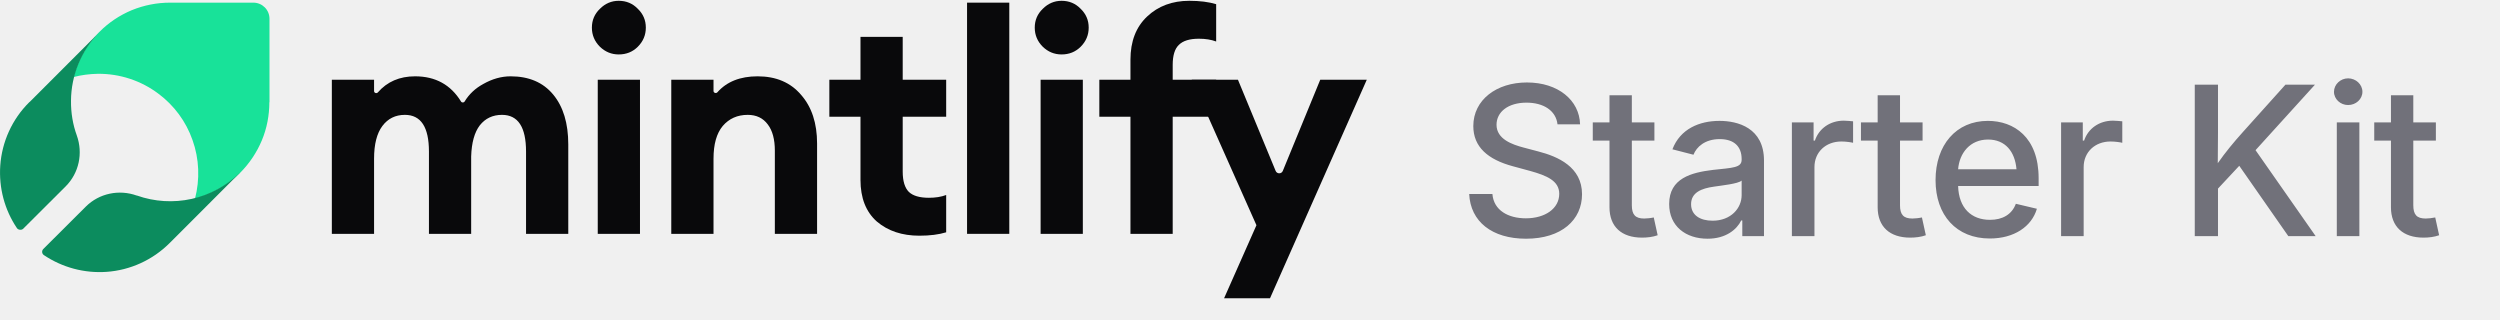
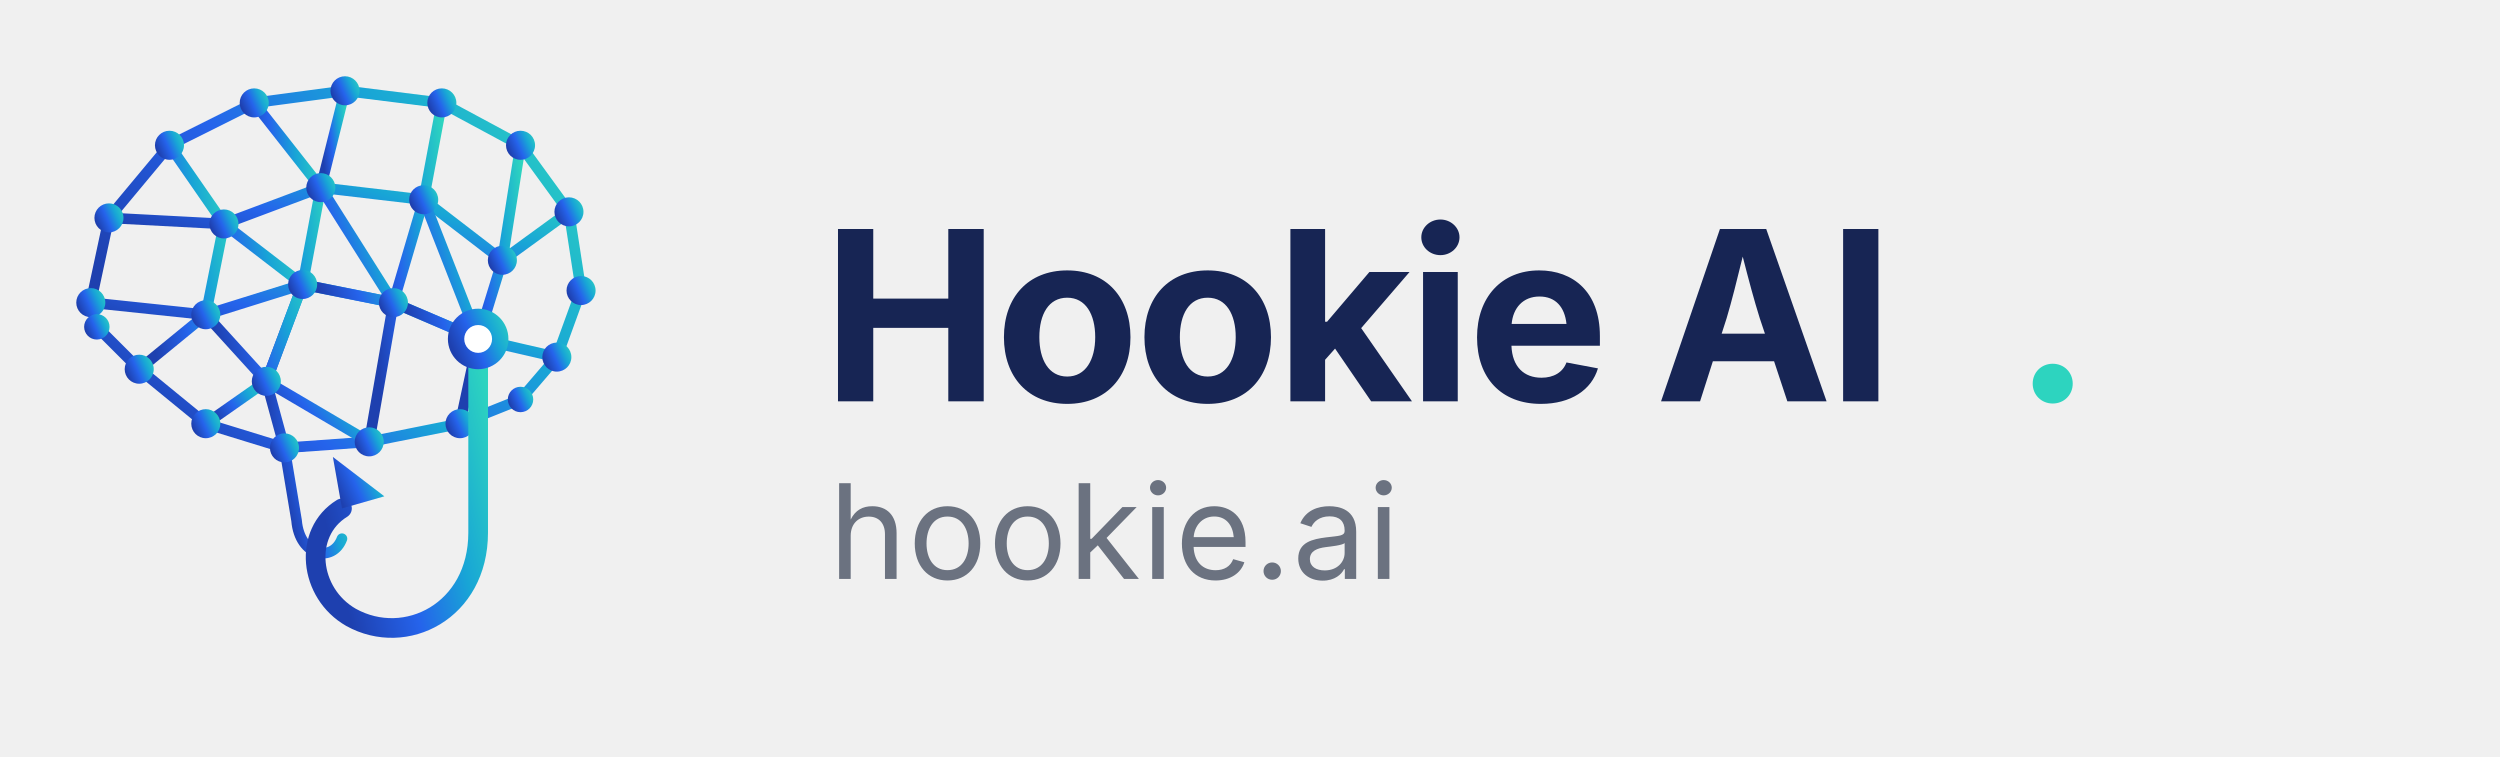
- <svg xmlns="http://www.w3.org/2000/svg" width="180" height="23" viewBox="0 0 180 23" fill="none">
-   <path d="M91.44 21.476H88.133L90.464 16.216L85.802 5.74H89.132L91.847 12.307C91.943 12.536 92.268 12.536 92.362 12.306L95.058 5.74H98.409L91.44 21.476Z" fill="#09090B" />
-   <path d="M81.393 16.837V8.403H79.152V5.74H81.393V4.297C81.393 2.98 81.792 1.944 82.592 1.19C83.391 0.435 84.404 0.058 85.633 0.058C86.387 0.058 87.031 0.139 87.564 0.302V2.988C87.208 2.854 86.794 2.788 86.32 2.788C85.655 2.788 85.174 2.936 84.878 3.232C84.582 3.513 84.434 3.994 84.434 4.674V5.74H87.564V8.403H84.434V16.837H81.393Z" fill="#09090B" />
-   <path d="M76.433 3.92C75.915 3.92 75.463 3.735 75.079 3.365C74.694 2.98 74.502 2.521 74.502 1.989C74.502 1.456 74.694 1.005 75.079 0.635C75.463 0.25 75.915 0.058 76.433 0.058C76.98 0.058 77.438 0.25 77.809 0.635C78.193 1.005 78.386 1.456 78.386 1.989C78.386 2.521 78.193 2.98 77.809 3.365C77.438 3.735 76.98 3.92 76.433 3.92ZM74.924 16.837V5.74H77.964V16.837H74.924Z" fill="#09090B" />
-   <path d="M69.628 16.837V0.191H72.669V16.837H69.628Z" fill="#09090B" />
-   <path d="M66.194 16.97C64.951 16.97 63.93 16.63 63.131 15.949C62.347 15.254 61.955 14.255 61.955 12.953V8.403H59.713V5.74H61.955V2.655H64.995V5.74H68.125V8.403H64.995V12.354C64.995 13.034 65.143 13.523 65.439 13.819C65.735 14.1 66.216 14.24 66.882 14.24C67.355 14.24 67.769 14.174 68.125 14.04V16.726C67.592 16.889 66.948 16.97 66.194 16.97Z" fill="#09090B" />
-   <path d="M48.332 16.837V5.74H51.373V6.551C51.373 6.688 51.559 6.748 51.65 6.646C52.328 5.879 53.293 5.495 54.546 5.495C55.878 5.495 56.921 5.939 57.676 6.827C58.445 7.7 58.83 8.869 58.83 10.334V16.837H55.789V10.844C55.789 10.03 55.619 9.402 55.279 8.958C54.939 8.499 54.458 8.27 53.836 8.27C53.096 8.27 52.497 8.536 52.038 9.069C51.594 9.601 51.373 10.386 51.373 11.421V16.837H48.332Z" fill="#09090B" />
-   <path d="M44.547 3.92C44.029 3.92 43.578 3.735 43.193 3.365C42.809 2.98 42.616 2.521 42.616 1.989C42.616 1.456 42.809 1.005 43.193 0.635C43.578 0.25 44.029 0.058 44.547 0.058C45.095 0.058 45.553 0.25 45.923 0.635C46.308 1.005 46.5 1.456 46.5 1.989C46.5 2.521 46.308 2.98 45.923 3.365C45.553 3.735 45.095 3.92 44.547 3.92ZM43.038 16.837V5.74H46.079V16.837H43.038Z" fill="#09090B" />
-   <path d="M37.875 16.837V10.911C37.875 9.15 37.298 8.27 36.144 8.27C35.478 8.27 34.945 8.521 34.546 9.024C34.161 9.527 33.954 10.275 33.924 11.266V16.837H30.884V10.911C30.884 9.15 30.306 8.27 29.152 8.27C28.472 8.27 27.932 8.536 27.532 9.069C27.133 9.601 26.933 10.386 26.933 11.421V16.837H23.892V5.74H26.933V6.559C26.933 6.695 27.116 6.755 27.206 6.652C27.878 5.881 28.771 5.495 29.885 5.495C31.349 5.495 32.452 6.1 33.193 7.309C33.252 7.404 33.395 7.403 33.454 7.307C33.774 6.78 34.219 6.361 34.79 6.05C35.441 5.68 36.099 5.495 36.765 5.495C38.082 5.495 39.103 5.932 39.828 6.805C40.553 7.678 40.916 8.876 40.916 10.4V16.837H37.875Z" fill="#09090B" />
-   <path d="M19.403 7.362V1.35C19.403 0.705 18.879 0.191 18.244 0.191H12.235C11.291 0.191 10.357 0.378 9.487 0.733C8.618 1.098 7.824 1.621 7.16 2.295L7.114 2.341C6.235 3.23 5.609 4.333 5.291 5.548C5.861 5.399 6.45 5.324 7.039 5.314C8.609 5.296 10.151 5.801 11.403 6.745C12.534 7.586 13.394 8.746 13.861 10.083C14.347 11.438 14.403 12.916 14.039 14.309C15.244 13.991 16.356 13.364 17.244 12.486L17.291 12.439C17.954 11.775 18.487 10.98 18.851 10.111C19.216 9.241 19.393 8.306 19.393 7.362H19.403Z" fill="#18E299" />
-   <path d="M5.112 7.26C5.121 5.416 5.857 3.646 7.151 2.324L2.151 7.326C2.133 7.344 2.114 7.354 2.095 7.372C0.876 8.583 0.14 10.204 0.019 11.918C-0.092 13.52 0.327 15.103 1.22 16.426C1.306 16.552 1.537 16.593 1.667 16.472L4.73 13.417C5.689 12.458 5.987 11.033 5.531 9.757C5.242 8.965 5.103 8.117 5.112 7.26Z" fill="#0C8C5E" />
-   <path d="M17.262 12.44C16.303 13.38 15.102 14.032 13.799 14.321C12.486 14.61 11.127 14.526 9.861 14.079C9.861 14.079 9.851 14.079 9.842 14.079C8.567 13.622 7.142 13.921 6.183 14.871L3.12 17.926C2.99 18.056 3.009 18.27 3.167 18.373C4.489 19.258 6.072 19.686 7.673 19.574C9.386 19.453 10.997 18.717 12.216 17.497L12.263 17.451L17.262 12.449V12.44Z" fill="#0C8C5E" />
-   <text x="105" y="17" font-family="Inter, ui-sans-serif, system-ui, -apple-system, sans-serif" font-size="15" font-weight="500" fill="#71717A" letter-spacing="-0.01em">Starter Kit</text>
+ <svg xmlns="http://www.w3.org/2000/svg" viewBox="0 0 760 230" role="img" aria-label="Hookie AI — hookie.ai">
+   <defs>
+     <linearGradient id="hkl" x1="0" y1="0.5" x2="1" y2="0.05">
+       <stop offset="0%" stop-color="#1E40AF" />
+       <stop offset="35%" stop-color="#2563EB" />
+       <stop offset="65%" stop-color="#18A5D6" />
+       <stop offset="100%" stop-color="#2DD4BF" />
+     </linearGradient>
+   </defs>
+   <g transform="translate(0,0) scale(0.92)" stroke="url(#hkl)" fill="url(#hkl)" stroke-width="3.5" stroke-linecap="round" stroke-linejoin="round">
+     <path fill="none" d="M30,100 L36,72 L56,48 L84,34 L114,30 L146,34 L172,48 L188,70 L192,96 L184,118 L172,132 L152,140" />
+     <path fill="none" d="M152,140 L122,146 L94,148 L68,140 L46,122 L32,108 L30,100" />
+     <path fill="none" d="M36,72 L74,74 L106,62 L140,66 L166,86 L188,70" />
+     <path fill="none" d="M30,100 L68,104 L100,94 L130,100 L158,112 L184,118" />
+     <path fill="none" d="M56,48 L74,74 L68,104 L46,122" />
+     <path fill="none" d="M84,34 L106,62 L100,94 L88,126 L94,148" />
+     <path fill="none" d="M114,30 L106,62" />
+     <path fill="none" d="M146,34 L140,66 L130,100 L122,146" />
+     <path fill="none" d="M172,48 L166,86 L158,112 L152,140" />
+     <path fill="none" d="M74,74 L100,94 L88,126 L68,104" />
+     <path fill="none" d="M106,62 L130,100 L100,94" />
+     <path fill="none" d="M140,66 L158,112 L130,100" />
+     <path fill="none" d="M88,126 L122,146" />
+     <path fill="none" d="M68,140 L88,126" />
+     <path fill="none" d="M94,148 L98,172 C99,184 110,186 113,178" />
+     <g stroke="none">
+       <circle cx="30" cy="100" r="4.8" />
+       <circle cx="36" cy="72" r="4.8" />
+       <circle cx="56" cy="48" r="4.8" />
+       <circle cx="84" cy="34" r="4.8" />
+       <circle cx="114" cy="30" r="4.8" />
+       <circle cx="146" cy="34" r="4.8" />
+       <circle cx="172" cy="48" r="4.8" />
+       <circle cx="188" cy="70" r="4.8" />
+       <circle cx="192" cy="96" r="4.8" />
+       <circle cx="184" cy="118" r="4.8" />
+       <circle cx="172" cy="132" r="4.2" />
+       <circle cx="152" cy="140" r="4.8" />
+       <circle cx="122" cy="146" r="4.8" />
+       <circle cx="94" cy="148" r="4.8" />
+       <circle cx="68" cy="140" r="4.8" />
+       <circle cx="46" cy="122" r="4.8" />
+       <circle cx="32" cy="108" r="4.2" />
+       <circle cx="74" cy="74" r="4.8" />
+       <circle cx="106" cy="62" r="4.8" />
+       <circle cx="140" cy="66" r="4.8" />
+       <circle cx="166" cy="86" r="4.8" />
+       <circle cx="68" cy="104" r="4.8" />
+       <circle cx="100" cy="94" r="4.8" />
+       <circle cx="130" cy="100" r="4.8" />
+       <circle cx="88" cy="126" r="4.8" />
+     </g>
+   </g>
+   <g transform="translate(0,0) scale(0.92)" stroke="url(#hkl)" fill="none" stroke-width="6.5" stroke-linecap="round" stroke-linejoin="round">
+     <path d="M158,112 L158,176 C158,202 134,214 116,204 C102,196 100,176 113,168" />
+   </g>
+   <g transform="translate(0,0) scale(0.92)">
+     <path d="M113,168 L110,151 L127,164 Z" fill="url(#hkl)" />
+     <circle cx="158" cy="112" r="10" fill="url(#hkl)" />
+     <circle cx="158" cy="112" r="4.6" fill="#ffffff" />
+   </g>
+   <g font-family="'Space Grotesk','Inter',system-ui,-apple-system,'Segoe UI',sans-serif">
+     <text x="250" y="122" font-size="72" font-weight="700" letter-spacing="-0.02em" fill="#172554">Hookie AI</text>
+     <text x="612" y="122" font-size="72" font-weight="700" fill="#2DD4BF">.</text>
+     <text x="252" y="176" font-size="40" font-weight="400" letter-spacing="0.01em" fill="#6B7280">hookie.ai</text>
+   </g>
</svg>
